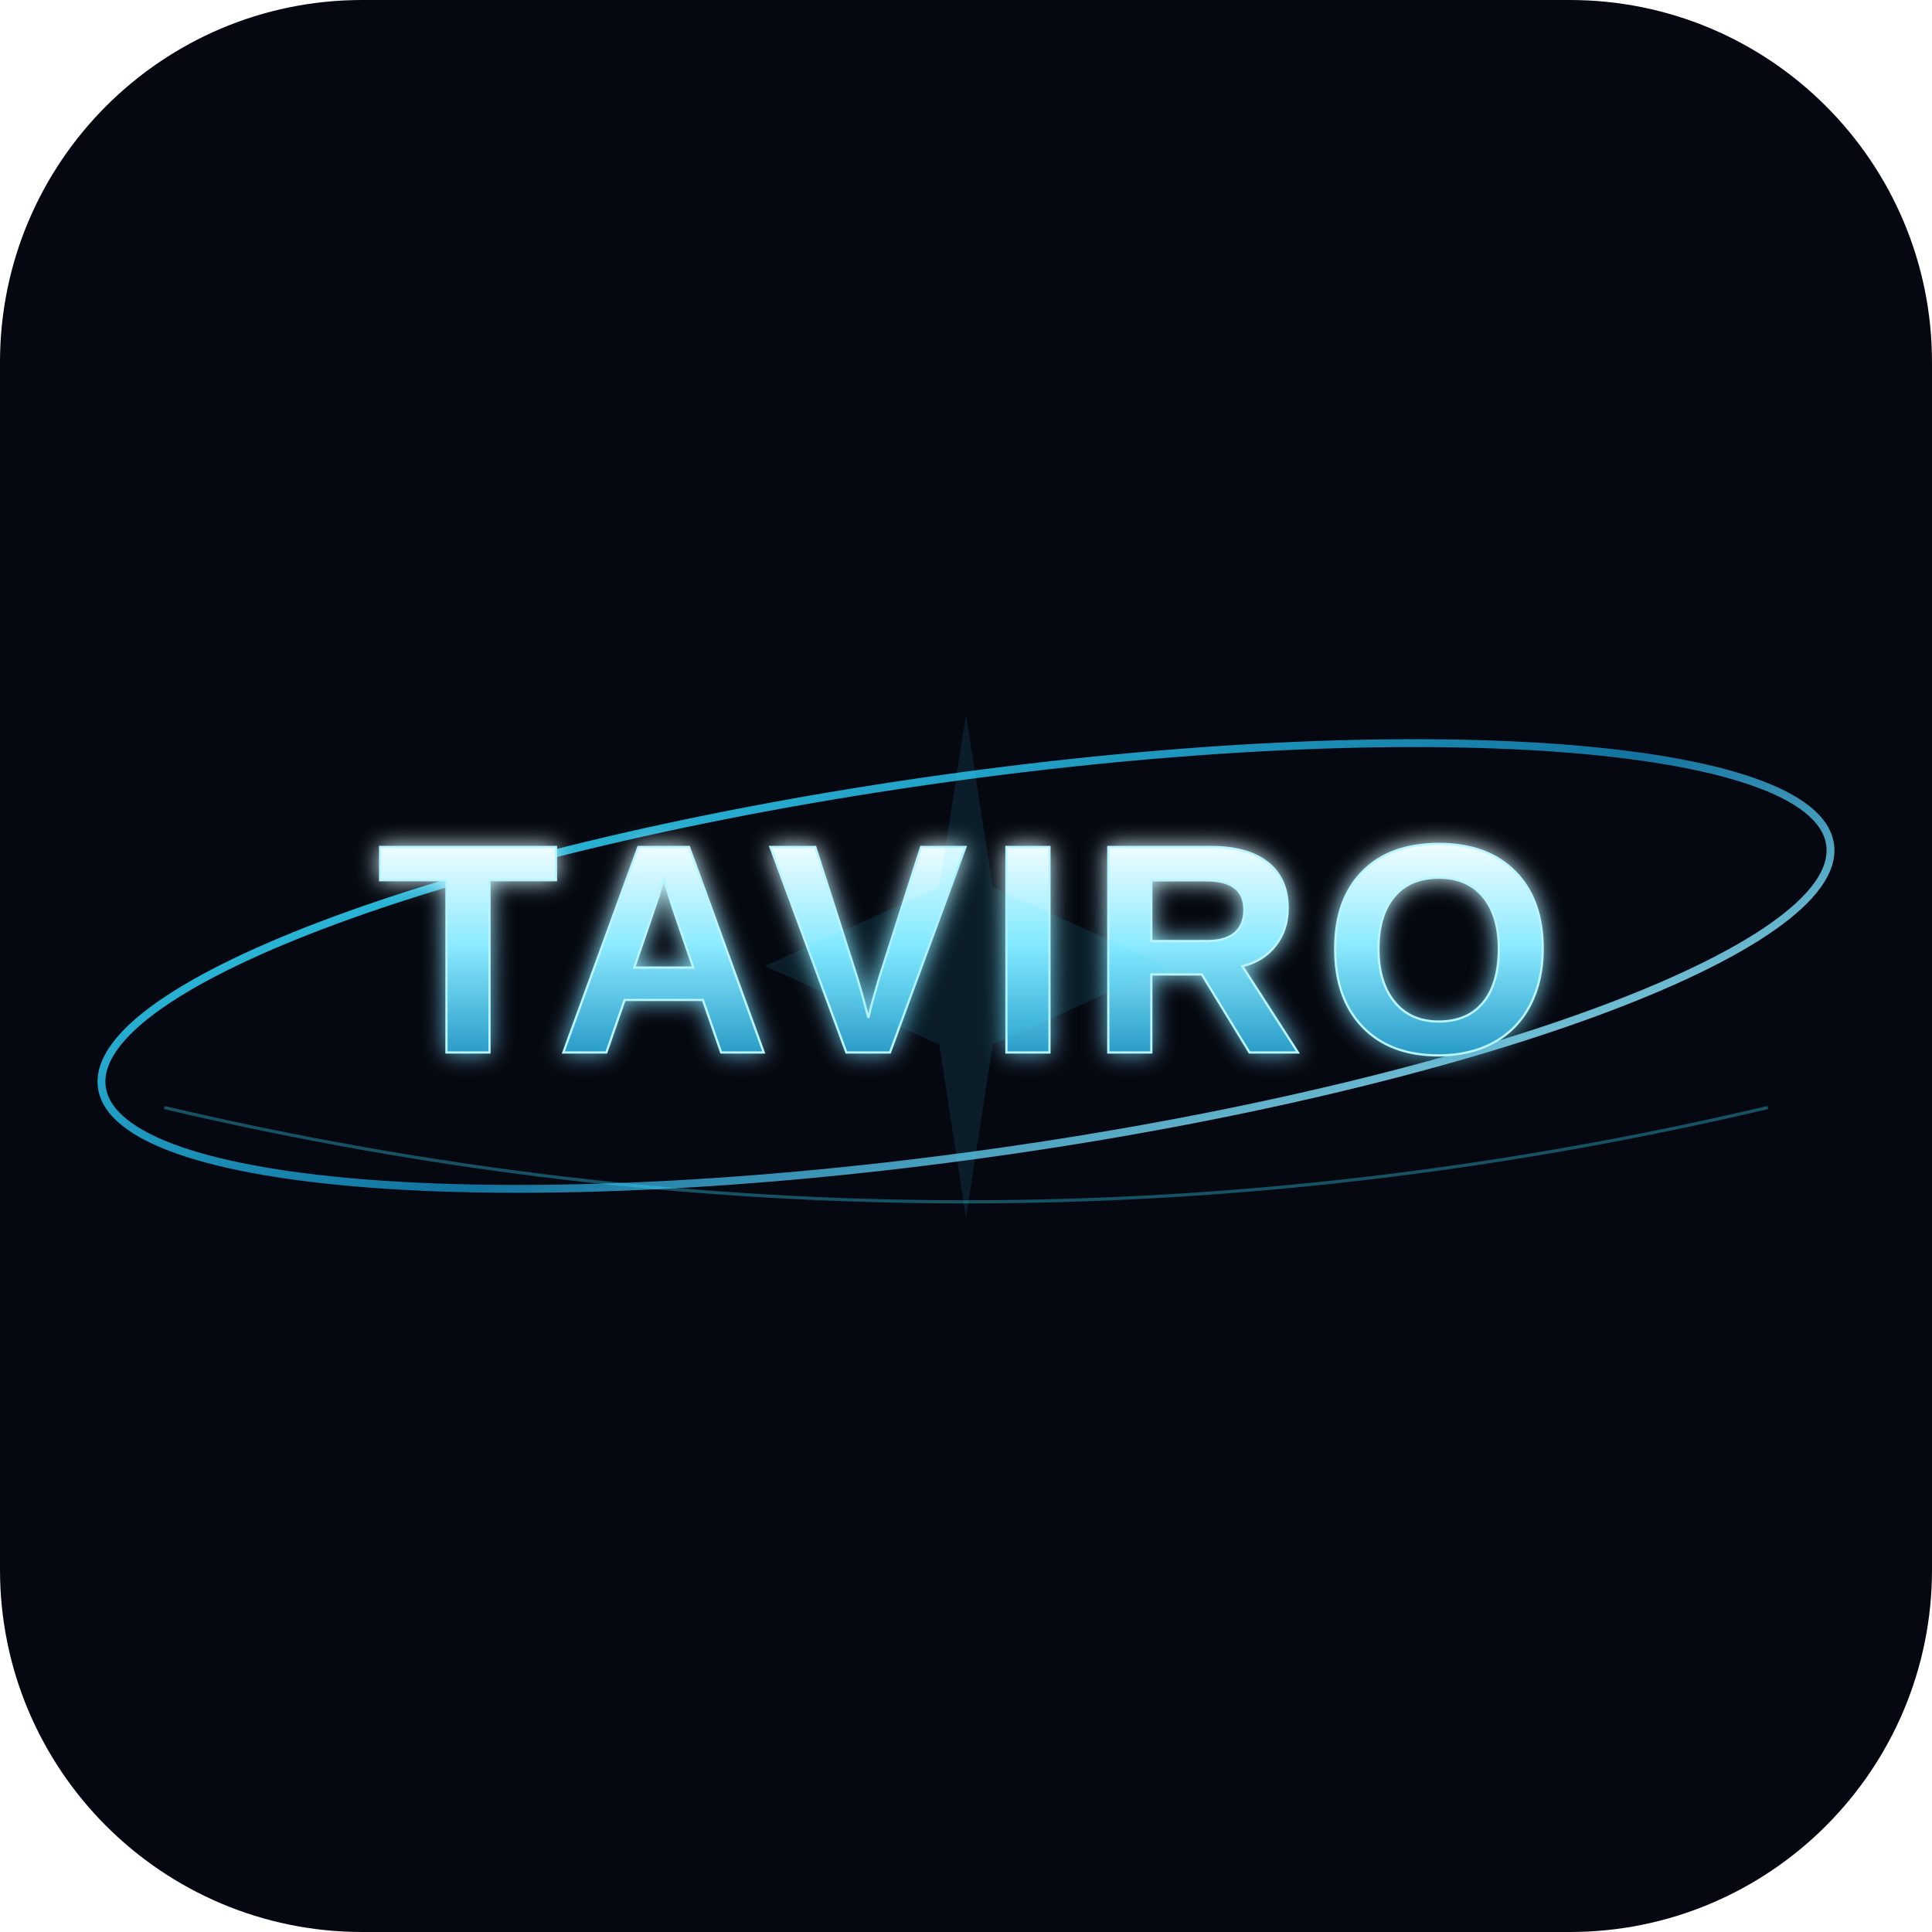
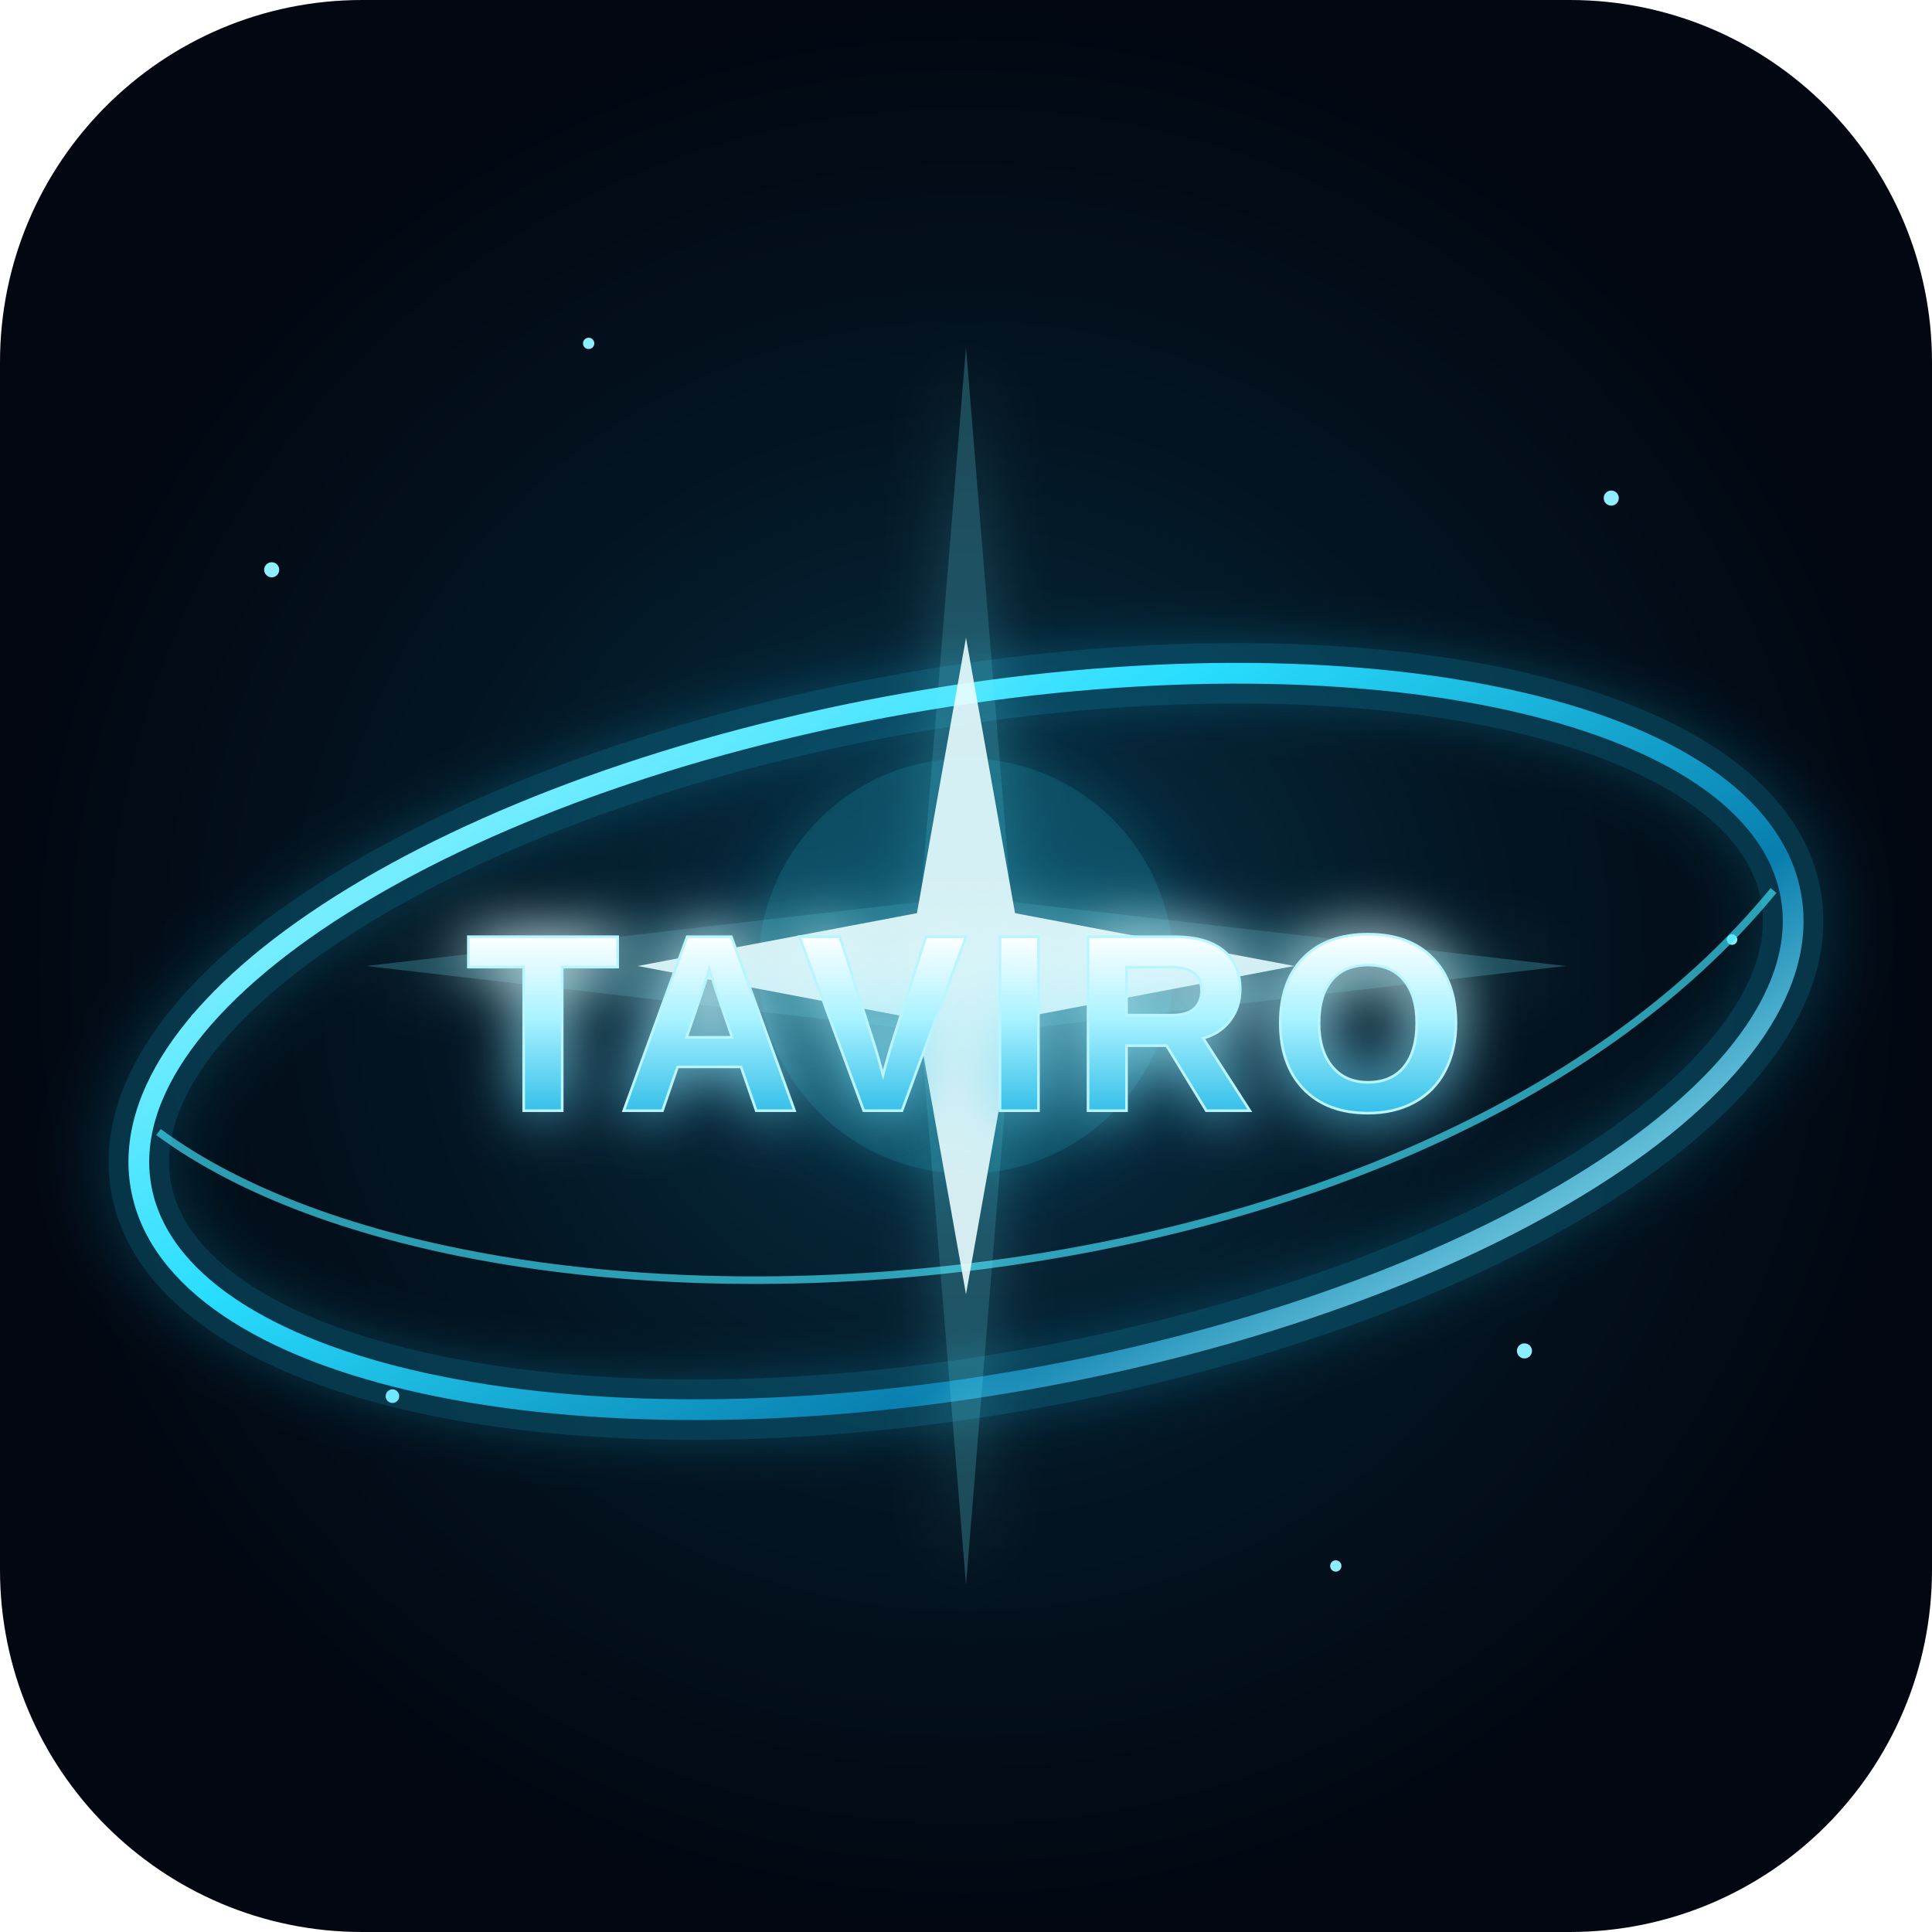
<svg xmlns="http://www.w3.org/2000/svg" viewBox="0 0 512 512" role="img" aria-labelledby="title">
  <defs>
+     <radialGradient id="space">
+       <stop offset="0" stop-color="#07334b" />
+       <stop offset=".55" stop-color="#031522" />
+       <stop offset="1" stop-color="#020711" />
+     </radialGradient>
+     <linearGradient id="orbit" x1="0" y1="0" x2="1" y2="1">
+       <stop stop-color="#a9f8ff" />
+       <stop offset=".35" stop-color="#28ddff" />
+       <stop offset=".72" stop-color="#087eae" />
+       <stop offset="1" stop-color="#b8fbff" />
+     </linearGradient>
    <linearGradient id="word" x1="0" y1="0" x2="0" y2="1">
-       <stop offset="0" stop-color="#f0fdff" />
-       <stop offset=".48" stop-color="#8beaff" />
-       <stop offset="1" stop-color="#279ac7" />
+       <stop stop-color="#fff" />
+       <stop offset=".48" stop-color="#a7f2ff" />
+       <stop offset="1" stop-color="#35bfe9" />
    </linearGradient>
-     <linearGradient id="orbit" x1="0" y1="0" x2="1" y2="1">
-       <stop stop-color="#35dfff" />
-       <stop offset=".55" stop-color="#147eae" />
-       <stop offset="1" stop-color="#a8f4ff" />
-     </linearGradient>
-     <filter id="glow">
-       <feGaussianBlur stdDeviation="7" result="b" />
+     <filter id="glow" x="-80%" y="-80%" width="260%" height="260%">
+       <feGaussianBlur stdDeviation="8" result="blur" />
      <feMerge>
-         <feMergeNode in="b" />
+         <feMergeNode in="blur" />
        <feMergeNode in="SourceGraphic" />
      </feMerge>
    </filter>
  </defs>
-   <rect width="512" height="512" rx="96" fill="#050811" />
-   <g transform="translate(6 181) scale(.4166667)">
-     <ellipse cx="600" cy="180" rx="555" ry="120" fill="none" stroke="url(#orbit)" stroke-width="5" transform="rotate(-8 600 180)" opacity=".9" />
-     <path d="M90 270 Q600 390 1110 270" fill="none" stroke="#35dfff" stroke-width="2" opacity=".35" />
-     <text x="600" y="235" text-anchor="middle" font-family="Orbitron,Eurostile,Arial,sans-serif" font-size="190" font-weight="900" letter-spacing="12" fill="url(#word)" stroke="#b9f5ff" stroke-width="1.4" filter="url(#glow)">TAVIRO</text>
-     <path d="M600 20 617 130 728 180 617 230 600 340 583 230 472 180 583 130Z" fill="#35dfff" opacity=".10" />
+   <rect width="512" height="512" rx="96" fill="url(#space)" />
+   <g fill="#8ceeff">
+     <circle cx="72" cy="151" r="2" />
+     <circle cx="427" cy="132" r="2" />
+     <circle cx="104" cy="370" r="1.8" />
+     <circle cx="404" cy="358" r="2" />
+     <circle cx="156" cy="91" r="1.5" />
+     <circle cx="354" cy="415" r="1.5" />
+     <circle cx="52" cy="270" r="1.5" />
+     <circle cx="459" cy="249" r="1.4" />
  </g>
+   <ellipse cx="256" cy="276" rx="222" ry="91" fill="none" stroke="#13cfff" stroke-width="16" opacity=".22" filter="url(#glow)" transform="rotate(-10 256 276)" />
+   <ellipse cx="256" cy="276" rx="222" ry="91" fill="none" stroke="url(#orbit)" stroke-width="5.5" transform="rotate(-10 256 276)" />
+   <path d="M42 300 C130 365 374 353 470 236" fill="none" stroke="#42e6ff" stroke-width="2" opacity=".65" />
+   <path d="M256 45 L256 456" stroke="#16d5ff" stroke-width="19" opacity=".24" filter="url(#glow)" />
+   <path d="M256 48 L256 455" stroke="url(#orbit)" stroke-width="3.5" />
+   <path d="M256 92 L268 239 L415 256 L268 273 L256 420 L244 273 L97 256 L244 239Z" fill="#6beeff" opacity=".25" filter="url(#glow)" />
+   <circle cx="256" cy="256" r="55" fill="#27dfff" opacity=".2" filter="url(#glow)" />
+   <path d="M256 169 L269 242 L343 256 L269 270 L256 343 L243 270 L169 256 L243 242Z" fill="#e9fdff" opacity=".9" />
+   <text x="256" y="294" text-anchor="middle" font-family="Orbitron,Eurostile,Arial,sans-serif" font-size="66" font-weight="900" letter-spacing="5" fill="url(#word)" stroke="#b9f5ff" stroke-width="1.4" paint-order="stroke" filter="url(#glow)">TAVIRO</text>
</svg>
